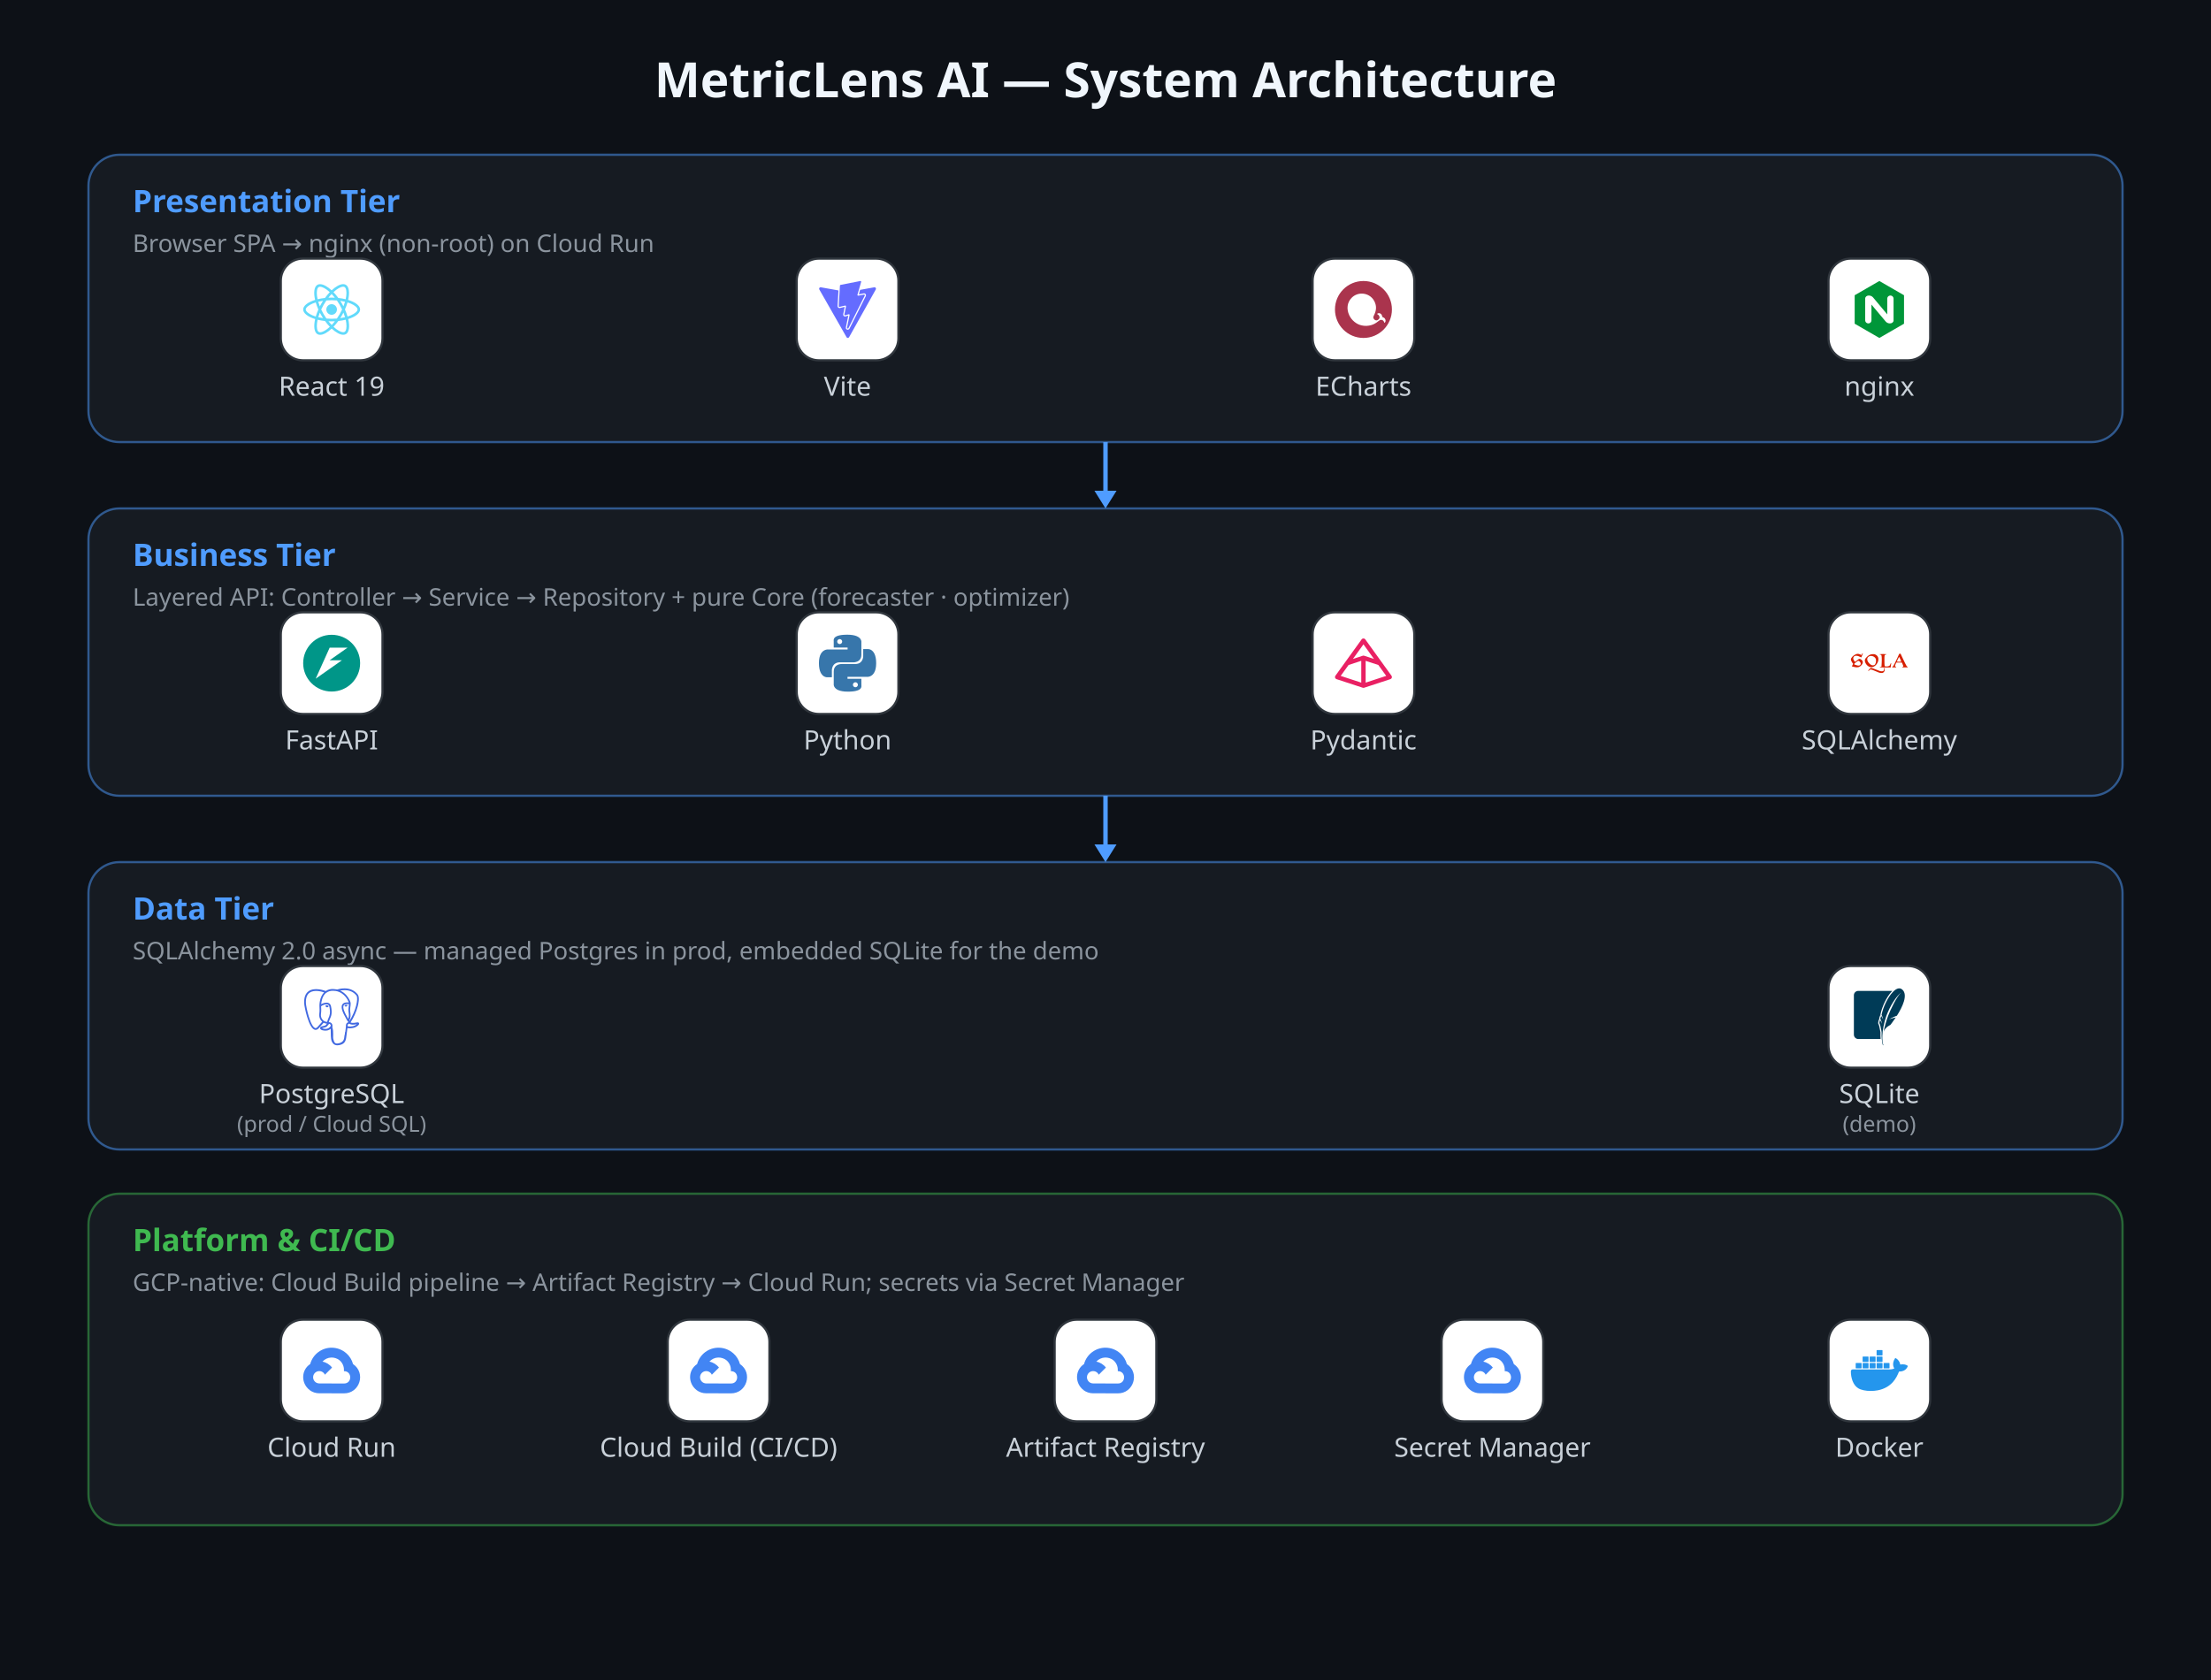
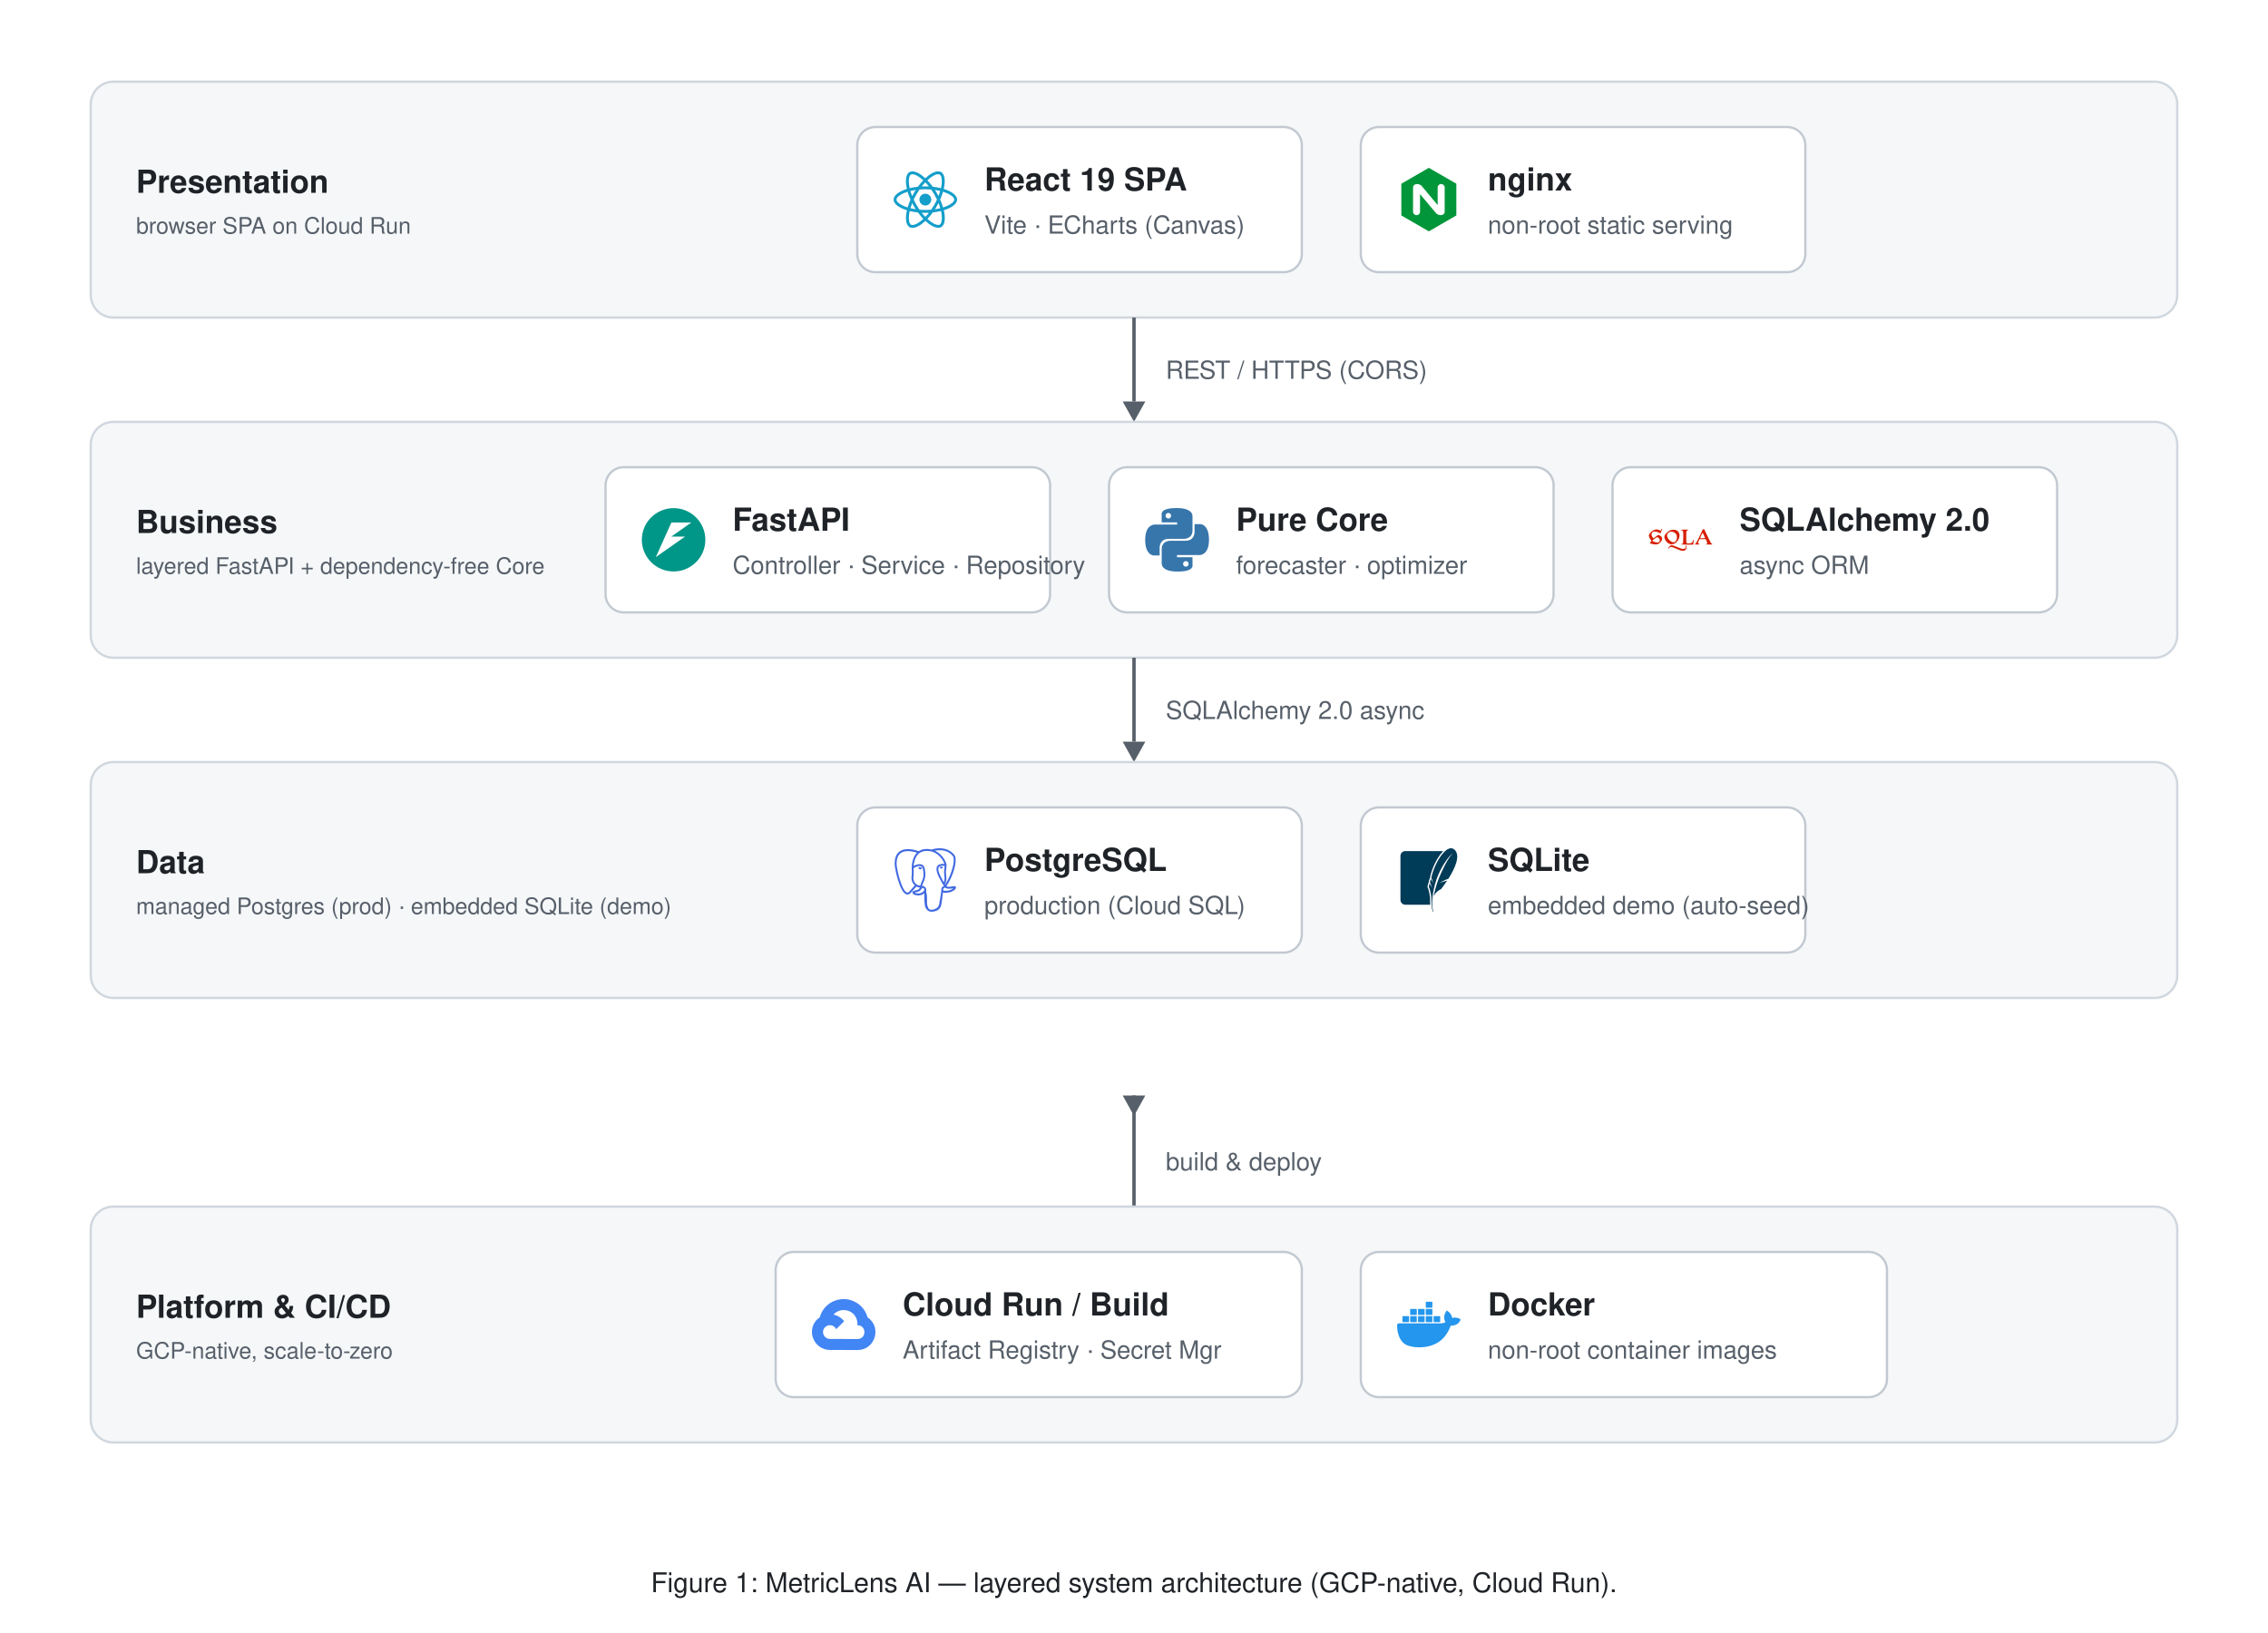
- <svg xmlns="http://www.w3.org/2000/svg" width="1000" height="760" viewBox="0 0 1000 760">
-   <rect width="1000" height="760" fill="#0d1117" />
-   <text x="500.0" y="44" text-anchor="middle" font-size="22" font-weight="700" fill="#f0f6fc" font-family="Segoe UI, system-ui, sans-serif">MetricLens AI — System Architecture</text>
-   <rect x="40" y="70" width="920" height="130" rx="14" fill="#161b22" stroke="#4f9cff" stroke-opacity="0.5" />
-   <text x="60" y="96" font-size="14" font-weight="700" fill="#4f9cff" font-family="Segoe UI, system-ui, sans-serif">Presentation Tier</text>
-   <text x="60" y="114" font-size="11" fill="#8b949e" font-family="Segoe UI, system-ui, sans-serif">Browser SPA → nginx (non-root) on Cloud Run</text>
-   <rect x="127.0" y="117.0" width="46" height="46" rx="10" fill="#ffffff" stroke="#30363d" />
-   <g transform="translate(137.12,127.12) scale(1.073333)">
-     <path d="M14.23 12.004a2.236 2.236 0 0 1-2.235 2.236 2.236 2.236 0 0 1-2.236-2.236 2.236 2.236 0 0 1 2.235-2.236 2.236 2.236 0 0 1 2.236 2.236zm2.648-10.69c-1.346 0-3.107.96-4.888 2.622-1.78-1.653-3.542-2.602-4.887-2.602-.41 0-.783.093-1.106.278-1.375.793-1.683 3.264-.973 6.365C1.98 8.917 0 10.42 0 12.004c0 1.59 1.99 3.097 5.043 4.03-.704 3.113-.39 5.588.988 6.38.32.187.69.275 1.102.275 1.345 0 3.107-.96 4.888-2.624 1.78 1.654 3.542 2.603 4.887 2.603.41 0 .783-.09 1.106-.275 1.374-.792 1.683-3.263.973-6.365C22.02 15.096 24 13.59 24 12.004c0-1.59-1.99-3.097-5.043-4.032.704-3.11.39-5.587-.988-6.38-.318-.184-.688-.277-1.092-.278zm-.005 1.09v.006c.225 0 .406.044.558.127.666.382.955 1.835.73 3.704-.054.46-.142.945-.25 1.44-.96-.236-2.006-.417-3.107-.534-.66-.905-1.345-1.727-2.035-2.447 1.592-1.48 3.087-2.292 4.105-2.295zm-9.77.02c1.012 0 2.514.808 4.11 2.28-.686.72-1.37 1.537-2.02 2.442-1.107.117-2.154.298-3.113.538-.112-.49-.195-.964-.254-1.42-.23-1.868.054-3.32.714-3.707.19-.09.4-.127.563-.132zm4.882 3.05c.455.468.91.992 1.36 1.564-.44-.02-.89-.034-1.345-.034-.46 0-.915.01-1.36.034.44-.572.895-1.096 1.345-1.565zM12 8.1c.74 0 1.477.034 2.202.093.406.582.802 1.203 1.183 1.86.372.64.71 1.29 1.018 1.946-.308.655-.646 1.31-1.013 1.95-.38.66-.773 1.288-1.18 1.87-.728.063-1.466.098-2.21.098-.74 0-1.477-.035-2.202-.093-.406-.582-.802-1.204-1.183-1.86-.372-.64-.71-1.29-1.018-1.946.303-.657.646-1.313 1.013-1.954.38-.66.773-1.286 1.18-1.868.728-.064 1.466-.098 2.21-.098zm-3.635.254c-.24.377-.48.763-.704 1.16-.225.39-.435.782-.635 1.174-.265-.656-.49-1.31-.676-1.947.64-.15 1.315-.283 2.015-.386zm7.26 0c.695.103 1.365.23 2.006.387-.18.632-.405 1.282-.66 1.933-.2-.39-.41-.783-.64-1.174-.225-.392-.465-.774-.705-1.146zm3.063.675c.484.15.944.317 1.375.498 1.732.74 2.852 1.708 2.852 2.476-.005.768-1.125 1.74-2.857 2.475-.42.18-.88.342-1.355.493-.28-.958-.646-1.956-1.1-2.98.45-1.017.81-2.01 1.085-2.964zm-13.395.004c.278.96.645 1.957 1.1 2.98-.45 1.017-.812 2.01-1.086 2.964-.484-.15-.944-.318-1.37-.5-1.732-.737-2.852-1.706-2.852-2.474 0-.768 1.12-1.742 2.852-2.476.42-.18.88-.342 1.356-.494zm11.678 4.28c.265.657.49 1.312.676 1.948-.64.157-1.316.29-2.016.39.24-.375.48-.762.705-1.158.225-.39.435-.788.636-1.18zm-9.945.02c.2.392.41.783.64 1.175.23.39.465.772.705 1.143-.695-.102-1.365-.23-2.006-.386.18-.63.406-1.282.66-1.933zM17.92 16.32c.112.493.2.968.254 1.423.23 1.868-.054 3.32-.714 3.708-.147.09-.338.128-.563.128-1.012 0-2.514-.807-4.11-2.28.686-.72 1.37-1.536 2.02-2.44 1.107-.118 2.154-.3 3.113-.54zm-11.83.01c.96.234 2.006.415 3.107.532.66.905 1.345 1.727 2.035 2.446-1.595 1.483-3.092 2.295-4.11 2.295-.22-.005-.406-.05-.553-.132-.666-.38-.955-1.834-.73-3.703.054-.46.142-.944.25-1.438zm4.56.64c.44.02.89.034 1.345.034.46 0 .915-.01 1.36-.034-.44.572-.895 1.095-1.345 1.565-.455-.47-.91-.993-1.36-1.565z" fill="#61DAFB" />
+ <svg xmlns="http://www.w3.org/2000/svg" width="1000" height="720" viewBox="0 0 1000 720">
+   <rect width="1000" height="720" fill="#ffffff" />
+   <rect x="40" y="36" width="920" height="104" rx="10" fill="#f5f7f9" stroke="#d0d7de" />
+   <text x="60" y="85.0" font-size="14" fill="#1f2328" font-weight="bold" text-anchor="start" font-family="Helvetica, Arial, sans-serif">Presentation</text>
+   <text x="60" y="103.0" font-size="10" fill="#57606a" font-weight="normal" text-anchor="start" font-family="Helvetica, Arial, sans-serif">browser SPA on Cloud Run</text>
+   <rect x="378.0" y="56.0" width="196" height="64" rx="8" fill="#ffffff" stroke="#c2c9d1" />
+   <g transform="translate(394.0,74.0) scale(1.166667)">
+     <path d="M14.23 12.004a2.236 2.236 0 0 1-2.235 2.236 2.236 2.236 0 0 1-2.236-2.236 2.236 2.236 0 0 1 2.235-2.236 2.236 2.236 0 0 1 2.236 2.236zm2.648-10.69c-1.346 0-3.107.96-4.888 2.622-1.78-1.653-3.542-2.602-4.887-2.602-.41 0-.783.093-1.106.278-1.375.793-1.683 3.264-.973 6.365C1.98 8.917 0 10.42 0 12.004c0 1.59 1.99 3.097 5.043 4.03-.704 3.113-.39 5.588.988 6.38.32.187.69.275 1.102.275 1.345 0 3.107-.96 4.888-2.624 1.78 1.654 3.542 2.603 4.887 2.603.41 0 .783-.09 1.106-.275 1.374-.792 1.683-3.263.973-6.365C22.02 15.096 24 13.59 24 12.004c0-1.59-1.99-3.097-5.043-4.032.704-3.11.39-5.587-.988-6.38-.318-.184-.688-.277-1.092-.278zm-.005 1.09v.006c.225 0 .406.044.558.127.666.382.955 1.835.73 3.704-.054.46-.142.945-.25 1.44-.96-.236-2.006-.417-3.107-.534-.66-.905-1.345-1.727-2.035-2.447 1.592-1.48 3.087-2.292 4.105-2.295zm-9.77.02c1.012 0 2.514.808 4.11 2.28-.686.72-1.37 1.537-2.02 2.442-1.107.117-2.154.298-3.113.538-.112-.49-.195-.964-.254-1.42-.23-1.868.054-3.32.714-3.707.19-.09.4-.127.563-.132zm4.882 3.05c.455.468.91.992 1.36 1.564-.44-.02-.89-.034-1.345-.034-.46 0-.915.01-1.36.034.44-.572.895-1.096 1.345-1.565zM12 8.1c.74 0 1.477.034 2.202.093.406.582.802 1.203 1.183 1.86.372.64.71 1.29 1.018 1.946-.308.655-.646 1.31-1.013 1.95-.38.66-.773 1.288-1.18 1.87-.728.063-1.466.098-2.21.098-.74 0-1.477-.035-2.202-.093-.406-.582-.802-1.204-1.183-1.86-.372-.64-.71-1.29-1.018-1.946.303-.657.646-1.313 1.013-1.954.38-.66.773-1.286 1.18-1.868.728-.064 1.466-.098 2.21-.098zm-3.635.254c-.24.377-.48.763-.704 1.16-.225.39-.435.782-.635 1.174-.265-.656-.49-1.31-.676-1.947.64-.15 1.315-.283 2.015-.386zm7.26 0c.695.103 1.365.23 2.006.387-.18.632-.405 1.282-.66 1.933-.2-.39-.41-.783-.64-1.174-.225-.392-.465-.774-.705-1.146zm3.063.675c.484.15.944.317 1.375.498 1.732.74 2.852 1.708 2.852 2.476-.005.768-1.125 1.74-2.857 2.475-.42.18-.88.342-1.355.493-.28-.958-.646-1.956-1.1-2.98.45-1.017.81-2.01 1.085-2.964zm-13.395.004c.278.96.645 1.957 1.1 2.98-.45 1.017-.812 2.01-1.086 2.964-.484-.15-.944-.318-1.37-.5-1.732-.737-2.852-1.706-2.852-2.474 0-.768 1.12-1.742 2.852-2.476.42-.18.88-.342 1.356-.494zm11.678 4.28c.265.657.49 1.312.676 1.948-.64.157-1.316.29-2.016.39.24-.375.48-.762.705-1.158.225-.39.435-.788.636-1.18zm-9.945.02c.2.392.41.783.64 1.175.23.39.465.772.705 1.143-.695-.102-1.365-.23-2.006-.386.18-.63.406-1.282.66-1.933zM17.92 16.32c.112.493.2.968.254 1.423.23 1.868-.054 3.32-.714 3.708-.147.09-.338.128-.563.128-1.012 0-2.514-.807-4.11-2.28.686-.72 1.37-1.536 2.02-2.44 1.107-.118 2.154-.3 3.113-.54zm-11.83.01c.96.234 2.006.415 3.107.532.66.905 1.345 1.727 2.035 2.446-1.595 1.483-3.092 2.295-4.11 2.295-.22-.005-.406-.05-.553-.132-.666-.38-.955-1.834-.73-3.703.054-.46.142-.944.25-1.438zm4.56.64c.44.02.89.034 1.345.034.46 0 .915-.01 1.36-.034-.44.572-.895 1.095-1.345 1.565-.455-.47-.91-.993-1.36-1.565z" fill="#149ECA" />
  </g>
-   <text x="150.0" y="179.0" text-anchor="middle" font-size="12" fill="#c9d1d9" font-family="Segoe UI, system-ui, sans-serif">React 19</text>
-   <rect x="360.333" y="117.0" width="46" height="46" rx="10" fill="#ffffff" stroke="#30363d" />
-   <g transform="translate(370.4533,127.12) scale(1.073333)">
-     <path d="m8.286 10.578.512-8.657a.306.306 0 0 1 .247-.282L17.377.006a.306.306 0 0 1 .353.385l-1.558 5.403a.306.306 0 0 0 .352.385l2.388-.46a.306.306 0 0 1 .332.438l-6.79 13.55-.123.19a.294.294 0 0 1-.252.14c-.177 0-.35-.152-.305-.369l1.095-5.301a.306.306 0 0 0-.388-.355l-1.433.435a.306.306 0 0 1-.389-.354l.69-3.375a.306.306 0 0 0-.37-.36l-2.32.536a.306.306 0 0 1-.374-.316zm14.976-7.926L17.284 3.74l-.544 1.887 2.077-.4a.8.8 0 0 1 .84.369.8.8 0 0 1 .034.783L12.9 19.93l-.013.025-.015.023-.122.19a.801.801 0 0 1-.672.37.826.826 0 0 1-.634-.302.8.8 0 0 1-.16-.67l1.029-4.981-1.12.34a.81.81 0 0 1-.86-.262.802.802 0 0 1-.165-.67l.63-3.08-2.027.468a.808.808 0 0 1-.768-.233.81.81 0 0 1-.217-.6l.389-6.57-7.44-1.33a.612.612 0 0 0-.64.906L11.58 23.691a.612.612 0 0 0 1.066-.004l11.26-20.135a.612.612 0 0 0-.644-.9z" fill="#646CFF" />
-   </g>
-   <text x="383.333" y="179.0" text-anchor="middle" font-size="12" fill="#c9d1d9" font-family="Segoe UI, system-ui, sans-serif">Vite</text>
-   <rect x="593.667" y="117.0" width="46" height="46" rx="10" fill="#ffffff" stroke="#30363d" />
-   <g transform="translate(603.7867,127.12) scale(1.073333)">
-     <path d="M12 0A12 12 0 0 0 0 12a12 12 0 0 0 12 12 12 12 0 0 0 12-12A12 12 0 0 0 12 0zm-.792 5.307c2.192-.025 4.366 1.134 5.43 3.304.909 1.852.878 3.61-.098 5.645-.477.995-.487 1.06-.241 1.578.214.452.727.779 1.221.779.454 0 1.15-.586 1.252-1.054.1-.454-.193-1.118-.607-1.377a10.11 10.11 0 0 1-.393-.255c-.129-.1.42-.38.741-.38.687 0 1.247.526 1.375 1.29.055.333.134.422.44.502.859.222 1.297 1.451.755 2.116-.22.27-.23.271-.305.042-.267-.801-.666-1.12-1.403-1.12-.319 0-.572.128-1.098.556-1.006.82-1.866 1.303-2.907 1.632-1.276.384-2.752.478-4.086.156-2.162-.431-4.232-2.11-5.252-4.257C4.758 11.782 5.135 9 7.033 7.077a5.924 5.924 0 0 1 4.175-1.77Z" fill="#AA344D" />
-   </g>
-   <text x="616.667" y="179.0" text-anchor="middle" font-size="12" fill="#c9d1d9" font-family="Segoe UI, system-ui, sans-serif">ECharts</text>
-   <rect x="827.0" y="117.0" width="46" height="46" rx="10" fill="#ffffff" stroke="#30363d" />
-   <g transform="translate(837.12,127.12) scale(1.073333)">
+   <text x="434.0" y="84.0" font-size="14" fill="#1f2328" font-weight="bold" text-anchor="start" font-family="Helvetica, Arial, sans-serif">React 19 SPA</text>
+   <text x="434.0" y="103.0" font-size="11" fill="#57606a" font-weight="normal" text-anchor="start" font-family="Helvetica, Arial, sans-serif">Vite · ECharts (Canvas)</text>
+   <rect x="600.0" y="56.0" width="196" height="64" rx="8" fill="#ffffff" stroke="#c2c9d1" />
+   <g transform="translate(616.0,74.0) scale(1.166667)">
    <path d="M12 0L1.605 6v12L12 24l10.395-6V6L12 0zm6 16.59c0 .705-.646 1.29-1.529 1.29-.631 0-1.351-.255-1.801-.81l-6-7.141v6.66c0 .721-.57 1.29-1.274 1.29H7.32c-.721 0-1.29-.6-1.29-1.29V7.41c0-.705.63-1.29 1.5-1.29.646 0 1.38.255 1.83.81l5.97 7.141V7.41c0-.721.6-1.29 1.29-1.29h.075c.72 0 1.29.6 1.29 1.29v9.18H18z" fill="#009639" />
  </g>
-   <text x="850.0" y="179.0" text-anchor="middle" font-size="12" fill="#c9d1d9" font-family="Segoe UI, system-ui, sans-serif">nginx</text>
-   <line x1="500.0" y1="200" x2="500.0" y2="222" stroke="#4f9cff" stroke-width="2" />
-   <path d="M495.0,222 L505.0,222 L500.0,230 Z" fill="#4f9cff" />
-   <rect x="40" y="230" width="920" height="130" rx="14" fill="#161b22" stroke="#4f9cff" stroke-opacity="0.5" />
-   <text x="60" y="256" font-size="14" font-weight="700" fill="#4f9cff" font-family="Segoe UI, system-ui, sans-serif">Business Tier</text>
-   <text x="60" y="274" font-size="11" fill="#8b949e" font-family="Segoe UI, system-ui, sans-serif">Layered API: Controller → Service → Repository + pure Core (forecaster · optimizer)</text>
-   <rect x="127.0" y="277.0" width="46" height="46" rx="10" fill="#ffffff" stroke="#30363d" />
-   <g transform="translate(137.12,287.12) scale(1.073333)">
+   <text x="656.0" y="84.0" font-size="14" fill="#1f2328" font-weight="bold" text-anchor="start" font-family="Helvetica, Arial, sans-serif">nginx</text>
+   <text x="656.0" y="103.0" font-size="11" fill="#57606a" font-weight="normal" text-anchor="start" font-family="Helvetica, Arial, sans-serif">non-root static serving</text>
+   <line x1="500.0" y1="140" x2="500.0" y2="177" stroke="#57606a" stroke-width="1.5" />
+   <path d="M495.0,177 L505.0,177 L500.0,186 Z" fill="#57606a" />
+   <text x="514.0" y="167.0" font-size="11" fill="#57606a" font-weight="normal" text-anchor="start" font-family="Helvetica, Arial, sans-serif">REST / HTTPS (CORS)</text>
+   <rect x="40" y="186" width="920" height="104" rx="10" fill="#f5f7f9" stroke="#d0d7de" />
+   <text x="60" y="235.0" font-size="14" fill="#1f2328" font-weight="bold" text-anchor="start" font-family="Helvetica, Arial, sans-serif">Business</text>
+   <text x="60" y="253.0" font-size="10" fill="#57606a" font-weight="normal" text-anchor="start" font-family="Helvetica, Arial, sans-serif">layered FastAPI + dependency-free Core</text>
+   <rect x="267.0" y="206.0" width="196" height="64" rx="8" fill="#ffffff" stroke="#c2c9d1" />
+   <g transform="translate(283.0,224.0) scale(1.166667)">
    <path d="M12 .039C5.373.038 0 5.393 0 11.999c-.001 6.607 5.372 11.963 12 11.963 6.628 0 12.001-5.356 12-11.963-0-6.606-5.373-11.96-12-11.96m-.829 5.415h7.55l-7.58 5.328h5.183L5.279 18.544q2.947-6.544 5.892-13.09" fill="#009688" />
  </g>
-   <text x="150.0" y="339.0" text-anchor="middle" font-size="12" fill="#c9d1d9" font-family="Segoe UI, system-ui, sans-serif">FastAPI</text>
-   <rect x="360.333" y="277.0" width="46" height="46" rx="10" fill="#ffffff" stroke="#30363d" />
-   <g transform="translate(370.4533,287.12) scale(1.073333)">
+   <text x="323.0" y="234.0" font-size="14" fill="#1f2328" font-weight="bold" text-anchor="start" font-family="Helvetica, Arial, sans-serif">FastAPI</text>
+   <text x="323.0" y="253.0" font-size="11" fill="#57606a" font-weight="normal" text-anchor="start" font-family="Helvetica, Arial, sans-serif">Controller · Service · Repository</text>
+   <rect x="489.0" y="206.0" width="196" height="64" rx="8" fill="#ffffff" stroke="#c2c9d1" />
+   <g transform="translate(505.0,224.0) scale(1.166667)">
    <path d="M14.25.18l.9.2.73.26.59.3.45.32.34.34.25.34.16.33.1.3.04.26.02.2-.01.13V8.5l-.05.63-.13.55-.21.46-.26.38-.3.31-.33.25-.35.19-.35.14-.33.1-.3.07-.26.04-.21.02H8.77l-.69.05-.59.14-.5.22-.41.27-.33.32-.27.35-.2.36-.15.37-.1.35-.07.32-.04.27-.02.21v3.06H3.17l-.21-.03-.28-.07-.32-.12-.35-.18-.36-.26-.36-.36-.35-.46-.32-.59-.28-.73-.21-.88-.14-1.05-.05-1.23.06-1.22.16-1.04.24-.87.32-.71.36-.57.4-.44.42-.33.42-.24.4-.16.36-.1.32-.05.24-.01h.16l.06.01h8.16v-.83H6.18l-.01-2.75-.02-.37.05-.34.11-.31.17-.28.25-.26.31-.23.38-.2.44-.18.51-.15.58-.12.64-.1.71-.06.77-.04.84-.02 1.27.05zm-6.3 1.98l-.23.33-.08.41.08.41.23.34.33.22.41.09.41-.09.33-.22.23-.34.08-.41-.08-.41-.23-.33-.33-.22-.41-.09-.41.09zm13.09 3.95l.28.06.32.12.35.18.36.27.36.35.35.47.32.59.28.73.21.88.14 1.04.05 1.23-.06 1.23-.16 1.04-.24.86-.32.71-.36.57-.4.45-.42.33-.42.24-.4.16-.36.09-.32.05-.24.02-.16-.01h-8.22v.82h5.84l.01 2.76.02.36-.05.34-.11.31-.17.29-.25.25-.31.24-.38.2-.44.17-.51.15-.58.13-.64.09-.71.07-.77.04-.84.01-1.27-.04-1.07-.14-.9-.2-.73-.25-.59-.3-.45-.33-.34-.34-.25-.34-.16-.33-.1-.3-.04-.25-.02-.2.01-.13v-5.34l.05-.64.13-.54.21-.46.26-.38.3-.32.33-.24.35-.2.35-.14.33-.1.3-.06.26-.04.21-.02.13-.01h5.84l.69-.05.59-.14.5-.21.41-.28.33-.32.27-.35.2-.36.15-.36.1-.35.07-.32.04-.28.02-.21V6.07h2.09l.14.01zm-6.47 14.25l-.23.33-.08.41.08.41.23.33.33.23.41.08.41-.08.33-.23.23-.33.08-.41-.08-.41-.23-.33-.33-.23-.41-.08-.41.08z" fill="#3776AB" />
  </g>
-   <text x="383.333" y="339.0" text-anchor="middle" font-size="12" fill="#c9d1d9" font-family="Segoe UI, system-ui, sans-serif">Python</text>
-   <rect x="593.667" y="277.0" width="46" height="46" rx="10" fill="#ffffff" stroke="#30363d" />
-   <g transform="translate(603.7867,287.12) scale(1.073333)">
-     <path d="m23.826 17.316-4.23-5.866-6.847-9.496c-.348-.48-1.151-.48-1.497 0l-6.845 9.494-4.233 5.868a.925.925 0 0 0 .46 1.417l11.078 3.626h.002a.92.92 0 0 0 .572 0h.002l11.077-3.626c.28-.092.5-.31.59-.592a.916.916 0 0 0-.13-.825h.002ZM12.001 4.07l4.44 6.158-4.152-1.36c-.032-.01-.066-.008-.098-.016a.8.8 0 0 0-.096-.016c-.032-.004-.062-.016-.094-.016s-.062.012-.094.016a.74.74 0 0 0-.096.016c-.032.006-.066.006-.096.016L7.59 10.221l-.026.008 4.44-6.158h-.002Zm-6.273 8.7 4.834-1.583.516-.168v9.19L2.41 17.372l3.317-4.6Zm7.197 7.437V11.02l5.35 1.752 3.316 4.598-8.666 2.838Z" fill="#E92063" />
-   </g>
-   <text x="616.667" y="339.0" text-anchor="middle" font-size="12" fill="#c9d1d9" font-family="Segoe UI, system-ui, sans-serif">Pydantic</text>
-   <rect x="827.0" y="277.0" width="46" height="46" rx="10" fill="#ffffff" stroke="#30363d" />
-   <g transform="translate(837.12,287.12) scale(1.073333)">
+   <text x="545.0" y="234.0" font-size="14" fill="#1f2328" font-weight="bold" text-anchor="start" font-family="Helvetica, Arial, sans-serif">Pure Core</text>
+   <text x="545.0" y="253.0" font-size="11" fill="#57606a" font-weight="normal" text-anchor="start" font-family="Helvetica, Arial, sans-serif">forecaster · optimizer</text>
+   <rect x="711.0" y="206.0" width="196" height="64" rx="8" fill="#ffffff" stroke="#c2c9d1" />
+   <g transform="translate(727.0,224.0) scale(1.166667)">
    <path d="M11.8 15.955a44.068 44.068 0 0 1-1.673-.691c-1.736-.757-1.981-.772-2.499-.143-.119.146-.25.236-.287.2-.111-.111.219-.644.617-.993.325-.285.433-.325.791-.285.228.025.985.29 1.682.586 1.573.669 2.034.811 2.635.811.731 0 1.106-.512.876-1.192-.057-.171-.04-.228.074-.228.213 0 .322.797.168 1.255a1.617 1.617 0 0 1-.424.614c-.251.211-.41.257-.879.254a3.853 3.853 0 0 1-1.082-.188h.001Zm.301-2.225c0-.048.179-.134.401-.188l.401-.099.086-1.446c.094-1.599.025-3.172-.148-3.383-.063-.074-.253-.165-.427-.205-.705-.156-.236-.264 1.133-.264 1.368 0 1.803.099 1.152.264-.561.14-.564.148-.564 2.43 0 1.266.046 2.22.111 2.342.092.171.228.207.752.207 1.081 0 1.453-.255 1.747-1.203.088-.284.315-.233.236.054-.037.134-.097.54-.134.91l-.068.669H14.44c-1.286 0-2.339-.04-2.339-.088Zm5.312-.068c0-.086.083-.171.219-.236.183-.086.302-.265.734-1.11.686-1.337 1.767-3.634 1.87-3.978.079-.262.097-.276.392-.31.171-.02.313-.031.316-.025l.527 1.152c.284.628.856 1.824 1.271 2.654.695 1.397.772 1.523 1.005 1.636.142.069.253.174.253.237 0 .099-.122.111-1.175.111-1.056 0-1.175-.012-1.175-.114 0-.068.091-.142.236-.191.134-.043.236-.122.236-.182 0-.057-.139-.432-.31-.834l-.31-.731h-2.35l-.225.495c-.421.928-.43 1.147-.037 1.252.196.054.25.097.227.185-.025.103-.127.117-.867.117-.794.006-.837 0-.837-.128Zm-15.652.025a10.933 10.933 0 0 1-.808-.196l-.549-.154.282-.518.281-.518-.227-.281c-.322-.399-.737-1.272-.74-1.554-.003-.657.851-1.61 1.898-2.122.72-.353 1.291-.362 2.009-.026l.54.253.157-.224c.085-.123.156-.285.156-.356 0-.071.071-.134.157-.134.085 0 .156.023.156.048 0 .063-.629 1.651-.669 1.691-.017.016-.187-.063-.381-.177-.546-.321-1.232-.535-1.764-.549-1.238-.031-1.667 1.178-.794 2.236l.308.373.839-.68c.942-.76 1.05-.777 1.784-.27.825.569.839 1.434.042 2.339-.705.805-1.431 1.027-2.677.819Zm5.984-.165c-.646-.301-1.229-.876-1.565-1.547-.538-1.076-.373-1.765.646-2.695.856-.782 1.556-1.087 2.498-1.087.68 0 .825.037 1.266.307 1.044.646 1.303 1.878.675 3.221-.737 1.577-2.294 2.37-3.52 1.801Zm-3.872-.702c.409-.322.381-.917-.063-1.389-.558-.592-.731-.566-1.713.253-.976.814-.982.783.185 1.155.771.251 1.255.242 1.591-.019Zm6.034-.046c.484-.239.817-1.343.68-2.259-.17-1.13-1.698-1.901-2.819-1.423-1.153.493-1.17 1.804-.037 2.985.791.828 1.471 1.044 2.176.697Zm11.359-1.414c.04-.071-.845-2.003-.928-2.023-.06-.017-.976 1.872-.976 2.014 0 .072 1.861.08 1.904.009Z" fill="#D71F00" />
  </g>
-   <text x="850.0" y="339.0" text-anchor="middle" font-size="12" fill="#c9d1d9" font-family="Segoe UI, system-ui, sans-serif">SQLAlchemy</text>
-   <line x1="500.0" y1="360" x2="500.0" y2="382" stroke="#4f9cff" stroke-width="2" />
-   <path d="M495.0,382 L505.0,382 L500.0,390 Z" fill="#4f9cff" />
-   <rect x="40" y="390" width="920" height="130" rx="14" fill="#161b22" stroke="#4f9cff" stroke-opacity="0.5" />
-   <text x="60" y="416" font-size="14" font-weight="700" fill="#4f9cff" font-family="Segoe UI, system-ui, sans-serif">Data Tier</text>
-   <text x="60" y="434" font-size="11" fill="#8b949e" font-family="Segoe UI, system-ui, sans-serif">SQLAlchemy 2.0 async — managed Postgres in prod, embedded SQLite for the demo</text>
-   <rect x="127.0" y="437.0" width="46" height="46" rx="10" fill="#ffffff" stroke="#30363d" />
-   <g transform="translate(137.12,447.12) scale(1.073333)">
+   <text x="767.0" y="234.0" font-size="14" fill="#1f2328" font-weight="bold" text-anchor="start" font-family="Helvetica, Arial, sans-serif">SQLAlchemy 2.0</text>
+   <text x="767.0" y="253.0" font-size="11" fill="#57606a" font-weight="normal" text-anchor="start" font-family="Helvetica, Arial, sans-serif">async ORM</text>
+   <line x1="500.0" y1="290" x2="500.0" y2="327" stroke="#57606a" stroke-width="1.5" />
+   <path d="M495.0,327 L505.0,327 L500.0,336 Z" fill="#57606a" />
+   <text x="514.0" y="317.0" font-size="11" fill="#57606a" font-weight="normal" text-anchor="start" font-family="Helvetica, Arial, sans-serif">SQLAlchemy 2.0 async</text>
+   <rect x="40" y="336" width="920" height="104" rx="10" fill="#f5f7f9" stroke="#d0d7de" />
+   <text x="60" y="385.0" font-size="14" fill="#1f2328" font-weight="bold" text-anchor="start" font-family="Helvetica, Arial, sans-serif">Data</text>
+   <text x="60" y="403.0" font-size="10" fill="#57606a" font-weight="normal" text-anchor="start" font-family="Helvetica, Arial, sans-serif">managed Postgres (prod) · embedded SQLite (demo)</text>
+   <rect x="378.0" y="356.0" width="196" height="64" rx="8" fill="#ffffff" stroke="#c2c9d1" />
+   <g transform="translate(394.0,374.0) scale(1.166667)">
    <path d="M23.559 14.723a.527.527 0 0 0-.056-.119c-.139-.263-.477-.342-1.007-.232-1.653.341-2.293.131-2.526-.019 1.342-2.048 2.445-4.522 3.041-6.83.271-1.051.798-3.524.122-4.732a1.564 1.564 0 0 0-.151-.235C21.693.909 19.801.025 17.51.001c-1.495-.016-2.771.346-3.116.479a9.449 9.449 0 0 0-.516-.082 8.044 8.044 0 0 0-1.311-.128c-1.182-.018-2.204.264-3.05.841-.857-.321-4.789-1.645-7.222.079C.936 2.153.309 3.873.43 6.304c.041.818.507 3.334 1.242 5.744.46 1.506.939 2.702 1.433 3.582.553.994 1.126 1.593 1.714 1.79.447.149 1.133.144 1.858-.728.801-.964 1.59-1.826 1.945-2.207.435.235.906.362 1.39.377a.057.057 0 0 0 0.0.004 11.031 11.031 0 0 0-.247.305c-.339.43-.409.52-1.5.744-.31.064-1.134.234-1.146.811-.003.122.033.231.092.327.227.423.922.61 1.015.633 1.335.334 2.504.092 3.371-.679-.017 2.231.077 4.417.345 5.087.221.553.762 1.905 2.469 1.904.251 0 .526-.029.83-.094 1.782-.382 2.556-1.17 2.855-2.906.15-.871.402-2.875.539-4.101.017-.07.036-.121.057-.136.001-.001.07-.047.427.031a.367.367 0 0 0 .044.007l.254.022.015.001c.847.038 1.911-.143 2.531-.431.644-.299 1.806-1.032 1.595-1.67zM2.371 11.877c-.744-2.436-1.178-4.885-1.212-5.572-.109-2.171.417-3.683 1.562-4.493 1.837-1.299 4.84-.541 6.108-.13-.003.003-.007.006-.01.009-2.024 2.044-1.976 5.536-1.971 5.75-0.0.082.007.199.016.359.035.587.1 1.68-.073 2.918-.161 1.15.194 2.276.973 3.089.081.084.165.163.252.237-.347.371-1.1 1.193-1.903 2.158-.568.682-.96.552-1.089.509-.392-.131-.813-.587-1.238-1.322-.48-.839-.964-2.032-1.415-3.513zm6.007 5.087c-.171-.043-.327-.113-.432-.177.089-.039.237-.09.483-.141 1.283-.264 1.482-.451 1.914-1.0.099-.126.212-.269.367-.443a.355.355 0 0 0 .074-.13c.171-.151.272-.11.437-.042.156.065.308.26.369.475.029.102.062.294-.045.444-.904 1.266-2.222 1.249-3.168 1.013zm2.094-3.988-.052.141c-.133.357-.257.688-.333 1.003-.667-.002-1.317-.287-1.81-.802-.628-.655-.913-1.566-.782-2.5.183-1.308.115-2.447.079-3.059-.005-.086-.009-.161-.012-.22.296-.262 1.666-.996 2.643-.772.446.102.718.406.831.928.585 2.704.077 3.831-.33 4.736-.084.187-.163.363-.231.545zm7.364 4.572c-.017.177-.036.376-.062.596l-.146.438a.355.355 0 0 0-.018.108c-.006.475-.054.649-.115.869-.063.229-.135.489-.179 1.058-.11 1.414-.878 2.227-2.417 2.557-1.516.325-1.784-.497-2.021-1.222a6.582 6.582 0 0 0-.077-.227c-.215-.586-.191-1.412-.157-2.555.017-.561-.025-1.901-.33-2.646.004-.293.011-.591.019-.892a.353.353 0 0 0-.015-.113 1.493 1.493 0 0 0-.044-.208c-.123-.428-.421-.787-.78-.935-.142-.059-.404-.167-.718-.087.067-.276.183-.588.309-.925l.053-.142c.059-.16.134-.326.213-.501.426-.948 1.011-2.245.377-5.177-.237-1.098-1.03-1.634-2.232-1.51-.721.075-1.38.365-1.709.532a5.672 5.672 0 0 0-.196.104c.092-1.106.439-3.174 1.736-4.482a4.031 4.031 0 0 1 .303-.276.353.353 0 0 0 .145-.064c.752-.571 1.694-.851 2.802-.833.409.007.802.034 1.174.081 1.939.354 3.244 1.447 4.036 2.383.814.962 1.255 1.931 1.431 2.454-1.323-.135-2.223.127-2.68.779-.993 1.419.543 4.173 1.281 5.496.135.243.252.452.289.541.24.583.551.971.779 1.255.07.087.137.171.189.245-.401.116-1.121.383-1.055 1.717-.012.156-.042.447-.083.815-.046.208-.07.46-.099.766zm.89-1.621c-.041-.832.269-.918.597-1.01a2.857 2.857 0 0 0 .135-.041 1.202 1.202 0 0 0 .134.103c.57.377 1.582.421 3.007.134-.202.177-.519.399-.953.601-.41.19-1.096.333-1.747.364-.72.034-1.086-.081-1.172-.151zm.57-9.271c-.006.351-.054.669-.105 1.002-.055.358-.112.727-.126 1.176-.014.437.04.891.093 1.33.107.887.216 1.8-.207 2.701a3.527 3.527 0 0 1-.188-.386c-.053-.128-.167-.333-.325-.616-.616-1.104-2.057-3.69-1.319-4.745.38-.543 1.341-.566 2.178-.463zm.228 7.014a12.376 12.376 0 0 0-.085-.107l-.035-.044c.726-1.2.584-2.386.458-3.438-.052-.432-.101-.84-.088-1.223.013-.406.067-.754.118-1.091.064-.415.129-.844.111-1.351.013-.053.019-.116.012-.19-.046-.485-.6-1.938-1.729-3.253-.608-.707-1.49-1.497-2.689-2.039.525-.107 1.233-.203 2.024-.186 2.051.046 3.675.814 4.824 2.282a.908.908 0 0 1 .067.1c.723 1.356-.276 6.275-2.987 10.54zm-8.817-6.116c-.025.179-.309.422-.621.422a.582.582 0 0 1-.081-.006c-.187-.026-.377-.144-.506-.316-.046-.06-.12-.178-.105-.284.005-.04.026-.099.092-.149.118-.089.352-.123.61-.087.316.044.643.194.611.419zm7.931-.411c.011.079-.049.201-.153.31-.068.072-.212.196-.408.223a.546.546 0 0 1-.075.005c-.293 0-.541-.234-.561-.372-.024-.176.264-.311.561-.352.297-.041.611.009.636.185z" fill="#4169E1" />
  </g>
-   <text x="150.0" y="499.0" text-anchor="middle" font-size="12" fill="#c9d1d9" font-family="Segoe UI, system-ui, sans-serif">PostgreSQL</text>
-   <text x="150.0" y="512.0" text-anchor="middle" font-size="10" fill="#8b949e" font-family="Segoe UI, system-ui, sans-serif">(prod / Cloud SQL)</text>
-   <rect x="827.0" y="437.0" width="46" height="46" rx="10" fill="#ffffff" stroke="#30363d" />
-   <g transform="translate(837.12,447.12) scale(1.073333)">
+   <text x="434.0" y="384.0" font-size="14" fill="#1f2328" font-weight="bold" text-anchor="start" font-family="Helvetica, Arial, sans-serif">PostgreSQL</text>
+   <text x="434.0" y="403.0" font-size="11" fill="#57606a" font-weight="normal" text-anchor="start" font-family="Helvetica, Arial, sans-serif">production (Cloud SQL)</text>
+   <rect x="600.0" y="356.0" width="196" height="64" rx="8" fill="#ffffff" stroke="#c2c9d1" />
+   <g transform="translate(616.0,374.0) scale(1.166667)">
    <path d="M21.678.521c-1.032-.92-2.28-.55-3.513.544a8.71 8.71 0 0 0-.547.535c-2.109 2.237-4.066 6.38-4.674 9.544.237.48.422 1.093.544 1.561a13.044 13.044 0 0 1 .164.703s-.019-.071-.096-.296l-.05-.146a1.689 1.689 0 0 0-.033-.08c-.138-.32-.518-.995-.686-1.289-.143.423-.27.818-.376 1.176.484.884.778 2.4.778 2.4s-.025-.099-.147-.442c-.107-.303-.644-1.244-.772-1.464-.217.804-.304 1.346-.226 1.478.152.256.296.698.422 1.186.286 1.1.485 2.44.485 2.44l.017.224a22.41 22.41 0 0 0 .056 2.748c.095 1.146.273 2.13.5 2.657l.155-.084c-.334-1.038-.47-2.399-.41-3.967.09-2.398.642-5.29 1.661-8.304 1.723-4.55 4.113-8.201 6.3-9.945-1.993 1.8-4.692 7.63-5.5 9.788-.904 2.416-1.545 4.684-1.931 6.857.666-2.037 2.821-2.912 2.821-2.912s1.057-1.304 2.292-3.166c-.74.169-1.955.458-2.362.629-.6.251-.762.337-.762.337s1.945-1.184 3.613-1.72C21.695 7.9 24.195 2.767 21.678.521m-18.573.543A1.842 1.842 0 0 0 1.27 2.9v16.608a1.84 1.84 0 0 0 1.835 1.834h9.418a22.953 22.953 0 0 1-.052-2.707c-.006-.062-.011-.141-.016-.2a27.01 27.01 0 0 0-.473-2.378c-.121-.47-.275-.898-.369-1.057-.116-.197-.098-.31-.097-.432 0-.12.015-.245.037-.386a9.98 9.98 0 0 1 .234-1.045l.217-.028c-.017-.035-.014-.065-.031-.097l-.041-.381a32.8 32.8 0 0 1 .382-1.194l.2-.019c-.008-.016-.01-.038-.018-.053l-.043-.316c.63-3.28 2.587-7.443 4.8-9.791.066-.069.133-.128.198-.194Z" fill="#003B57" />
  </g>
-   <text x="850.0" y="499.0" text-anchor="middle" font-size="12" fill="#c9d1d9" font-family="Segoe UI, system-ui, sans-serif">SQLite</text>
-   <text x="850.0" y="512.0" text-anchor="middle" font-size="10" fill="#8b949e" font-family="Segoe UI, system-ui, sans-serif">(demo)</text>
-   <rect x="40" y="540" width="920" height="150" rx="14" fill="#161b22" stroke="#3fb950" stroke-opacity="0.5" />
-   <text x="60" y="566" font-size="14" font-weight="700" fill="#3fb950" font-family="Segoe UI, system-ui, sans-serif">Platform &amp; CI/CD</text>
-   <text x="60" y="584" font-size="11" fill="#8b949e" font-family="Segoe UI, system-ui, sans-serif">GCP-native: Cloud Build pipeline → Artifact Registry → Cloud Run; secrets via Secret Manager</text>
-   <rect x="127.0" y="597.0" width="46" height="46" rx="10" fill="#ffffff" stroke="#30363d" />
-   <g transform="translate(137.12,607.12) scale(1.073333)">
+   <text x="656.0" y="384.0" font-size="14" fill="#1f2328" font-weight="bold" text-anchor="start" font-family="Helvetica, Arial, sans-serif">SQLite</text>
+   <text x="656.0" y="403.0" font-size="11" fill="#57606a" font-weight="normal" text-anchor="start" font-family="Helvetica, Arial, sans-serif">embedded demo (auto-seed)</text>
+   <line x1="500.0" y1="532" x2="500.0" y2="483" stroke="#57606a" stroke-width="1.5" />
+   <path d="M495.0,483 L505.0,483 L500.0,492 Z" fill="#57606a" />
+   <text x="514.0" y="516.0" font-size="11" fill="#57606a" font-weight="normal" text-anchor="start" font-family="Helvetica, Arial, sans-serif">build &amp; deploy</text>
+   <rect x="40" y="532" width="920" height="104" rx="10" fill="#f5f7f9" stroke="#d0d7de" />
+   <text x="60" y="581.0" font-size="14" fill="#1f2328" font-weight="bold" text-anchor="start" font-family="Helvetica, Arial, sans-serif">Platform &amp; CI/CD</text>
+   <text x="60" y="599.0" font-size="10" fill="#57606a" font-weight="normal" text-anchor="start" font-family="Helvetica, Arial, sans-serif">GCP-native, scale-to-zero</text>
+   <rect x="342.0" y="552.0" width="232" height="64" rx="8" fill="#ffffff" stroke="#c2c9d1" />
+   <g transform="translate(358.0,570.0) scale(1.166667)">
    <path d="M12.19 2.38a9.344 9.344 0 0 0-9.234 6.893c.053-.02-.055.013 0 0-3.875 2.551-3.922 8.11-.247 10.941l.006-.007-.007.03a6.717 6.717 0 0 0 4.077 1.356h5.173l.03.03h5.192c6.687.053 9.376-8.605 3.835-12.35a9.365 9.365 0 0 0-2.821-4.552l-.043.043.006-.05A9.344 9.344 0 0 0 12.19 2.38zm-.358 4.146c1.244-.04 2.518.368 3.486 1.15a5.186 5.186 0 0 1 1.862 4.078v.518c3.53-.07 3.53 5.262 0 5.193h-5.193l-.008.009v-.04H6.785a2.59 2.59 0 0 1-1.067-.23h.001a2.597 2.597 0 1 1 3.437-3.437l3.013-3.012A6.747 6.747 0 0 0 8.11 8.24c.018-.01.04-.026.054-.023a5.186 5.186 0 0 1 3.67-1.69z" fill="#4285F4" />
  </g>
-   <text x="150.0" y="659.0" text-anchor="middle" font-size="12" fill="#c9d1d9" font-family="Segoe UI, system-ui, sans-serif">Cloud Run</text>
-   <rect x="302.0" y="597.0" width="46" height="46" rx="10" fill="#ffffff" stroke="#30363d" />
-   <g transform="translate(312.12,607.12) scale(1.073333)">
-     <path d="M12.19 2.38a9.344 9.344 0 0 0-9.234 6.893c.053-.02-.055.013 0 0-3.875 2.551-3.922 8.11-.247 10.941l.006-.007-.007.03a6.717 6.717 0 0 0 4.077 1.356h5.173l.03.03h5.192c6.687.053 9.376-8.605 3.835-12.35a9.365 9.365 0 0 0-2.821-4.552l-.043.043.006-.05A9.344 9.344 0 0 0 12.19 2.38zm-.358 4.146c1.244-.04 2.518.368 3.486 1.15a5.186 5.186 0 0 1 1.862 4.078v.518c3.53-.07 3.53 5.262 0 5.193h-5.193l-.008.009v-.04H6.785a2.59 2.59 0 0 1-1.067-.23h.001a2.597 2.597 0 1 1 3.437-3.437l3.013-3.012A6.747 6.747 0 0 0 8.11 8.24c.018-.01.04-.026.054-.023a5.186 5.186 0 0 1 3.67-1.69z" fill="#4285F4" />
-   </g>
-   <text x="325.0" y="659.0" text-anchor="middle" font-size="12" fill="#c9d1d9" font-family="Segoe UI, system-ui, sans-serif">Cloud Build (CI/CD)</text>
-   <rect x="477.0" y="597.0" width="46" height="46" rx="10" fill="#ffffff" stroke="#30363d" />
-   <g transform="translate(487.12,607.12) scale(1.073333)">
-     <path d="M12.19 2.38a9.344 9.344 0 0 0-9.234 6.893c.053-.02-.055.013 0 0-3.875 2.551-3.922 8.11-.247 10.941l.006-.007-.007.03a6.717 6.717 0 0 0 4.077 1.356h5.173l.03.03h5.192c6.687.053 9.376-8.605 3.835-12.35a9.365 9.365 0 0 0-2.821-4.552l-.043.043.006-.05A9.344 9.344 0 0 0 12.19 2.38zm-.358 4.146c1.244-.04 2.518.368 3.486 1.15a5.186 5.186 0 0 1 1.862 4.078v.518c3.53-.07 3.53 5.262 0 5.193h-5.193l-.008.009v-.04H6.785a2.59 2.59 0 0 1-1.067-.23h.001a2.597 2.597 0 1 1 3.437-3.437l3.013-3.012A6.747 6.747 0 0 0 8.11 8.24c.018-.01.04-.026.054-.023a5.186 5.186 0 0 1 3.67-1.69z" fill="#4285F4" />
-   </g>
-   <text x="500.0" y="659.0" text-anchor="middle" font-size="12" fill="#c9d1d9" font-family="Segoe UI, system-ui, sans-serif">Artifact Registry</text>
-   <rect x="652.0" y="597.0" width="46" height="46" rx="10" fill="#ffffff" stroke="#30363d" />
-   <g transform="translate(662.12,607.12) scale(1.073333)">
-     <path d="M12.19 2.38a9.344 9.344 0 0 0-9.234 6.893c.053-.02-.055.013 0 0-3.875 2.551-3.922 8.11-.247 10.941l.006-.007-.007.03a6.717 6.717 0 0 0 4.077 1.356h5.173l.03.03h5.192c6.687.053 9.376-8.605 3.835-12.35a9.365 9.365 0 0 0-2.821-4.552l-.043.043.006-.05A9.344 9.344 0 0 0 12.19 2.38zm-.358 4.146c1.244-.04 2.518.368 3.486 1.15a5.186 5.186 0 0 1 1.862 4.078v.518c3.53-.07 3.53 5.262 0 5.193h-5.193l-.008.009v-.04H6.785a2.59 2.59 0 0 1-1.067-.23h.001a2.597 2.597 0 1 1 3.437-3.437l3.013-3.012A6.747 6.747 0 0 0 8.11 8.24c.018-.01.04-.026.054-.023a5.186 5.186 0 0 1 3.67-1.69z" fill="#4285F4" />
-   </g>
-   <text x="675.0" y="659.0" text-anchor="middle" font-size="12" fill="#c9d1d9" font-family="Segoe UI, system-ui, sans-serif">Secret Manager</text>
-   <rect x="827.0" y="597.0" width="46" height="46" rx="10" fill="#ffffff" stroke="#30363d" />
-   <g transform="translate(837.12,607.12) scale(1.073333)">
+   <text x="398.0" y="580.0" font-size="14" fill="#1f2328" font-weight="bold" text-anchor="start" font-family="Helvetica, Arial, sans-serif">Cloud Run / Build</text>
+   <text x="398.0" y="599.0" font-size="11" fill="#57606a" font-weight="normal" text-anchor="start" font-family="Helvetica, Arial, sans-serif">Artifact Registry · Secret Mgr</text>
+   <rect x="600.0" y="552.0" width="232" height="64" rx="8" fill="#ffffff" stroke="#c2c9d1" />
+   <g transform="translate(616.0,570.0) scale(1.166667)">
    <path d="M13.983 11.078h2.119a.186.186 0 00.186-.185V9.006a.186.186 0 00-.186-.186h-2.119a.185.185 0 00-.185.185v1.888c0 .102.083.185.185.185m-2.954-5.43h2.118a.186.186 0 00.186-.186V3.574a.186.186 0 00-.186-.185h-2.118a.185.185 0 00-.185.185v1.888c0 .102.082.185.185.185m0 2.716h2.118a.187.187 0 00.186-.186V6.29a.186.186 0 00-.186-.185h-2.118a.185.185 0 00-.185.185v1.887c0 .102.082.185.185.186m-2.93 0h2.12a.186.186 0 00.184-.186V6.29a.185.185 0 00-.185-.185H8.1a.185.185 0 00-.185.185v1.887c0 .102.083.185.185.186m-2.964 0h2.119a.186.186 0 00.185-.186V6.29a.185.185 0 00-.185-.185H5.136a.186.186 0 00-.186.185v1.887c0 .102.084.185.186.186m5.893 2.715h2.118a.186.186 0 00.186-.185V9.006a.186.186 0 00-.186-.186h-2.118a.185.185 0 00-.185.185v1.888c0 .102.082.185.185.185m-2.93 0h2.12a.185.185 0 00.184-.185V9.006a.185.185 0 00-.184-.186h-2.12a.185.185 0 00-.184.185v1.888c0 .102.083.185.185.185m-2.964 0h2.119a.185.185 0 00.185-.185V9.006a.185.185 0 00-.184-.186h-2.12a.186.186 0 00-.186.186v1.887c0 .102.084.185.186.185m-2.92 0h2.12a.185.185 0 00.184-.185V9.006a.185.185 0 00-.184-.186h-2.12a.185.185 0 00-.184.185v1.888c0 .102.082.185.185.185M23.763 9.89c-.065-.051-.672-.51-1.954-.51-.338.001-.676.03-1.01.087-.248-1.7-1.653-2.53-1.716-2.566l-.344-.199-.226.327c-.284.438-.49.922-.612 1.43-.23.97-.09 1.882.403 2.661-.595.332-1.55.413-1.744.42H.751a.751.751 0 00-.75.748 11.376 11.376 0 00.692 4.062c.545 1.428 1.355 2.48 2.41 3.124 1.18.723 3.1 1.137 5.275 1.137.983.003 1.963-.086 2.93-.266a12.248 12.248 0 003.823-1.389c.98-.567 1.86-1.288 2.61-2.136 1.252-1.418 1.998-2.997 2.553-4.4h.221c1.372 0 2.215-.549 2.68-1.009.309-.293.55-.65.707-1.046l.098-.288Z" fill="#2496ED" />
  </g>
-   <text x="850.0" y="659.0" text-anchor="middle" font-size="12" fill="#c9d1d9" font-family="Segoe UI, system-ui, sans-serif">Docker</text>
+   <text x="656.0" y="580.0" font-size="14" fill="#1f2328" font-weight="bold" text-anchor="start" font-family="Helvetica, Arial, sans-serif">Docker</text>
+   <text x="656.0" y="599.0" font-size="11" fill="#57606a" font-weight="normal" text-anchor="start" font-family="Helvetica, Arial, sans-serif">non-root container images</text>
+   <text x="500.0" y="702" font-size="12" fill="#1f2328" font-weight="normal" text-anchor="middle" font-family="Helvetica, Arial, sans-serif">Figure 1: MetricLens AI — layered system architecture (GCP-native, Cloud Run).</text>
</svg>
